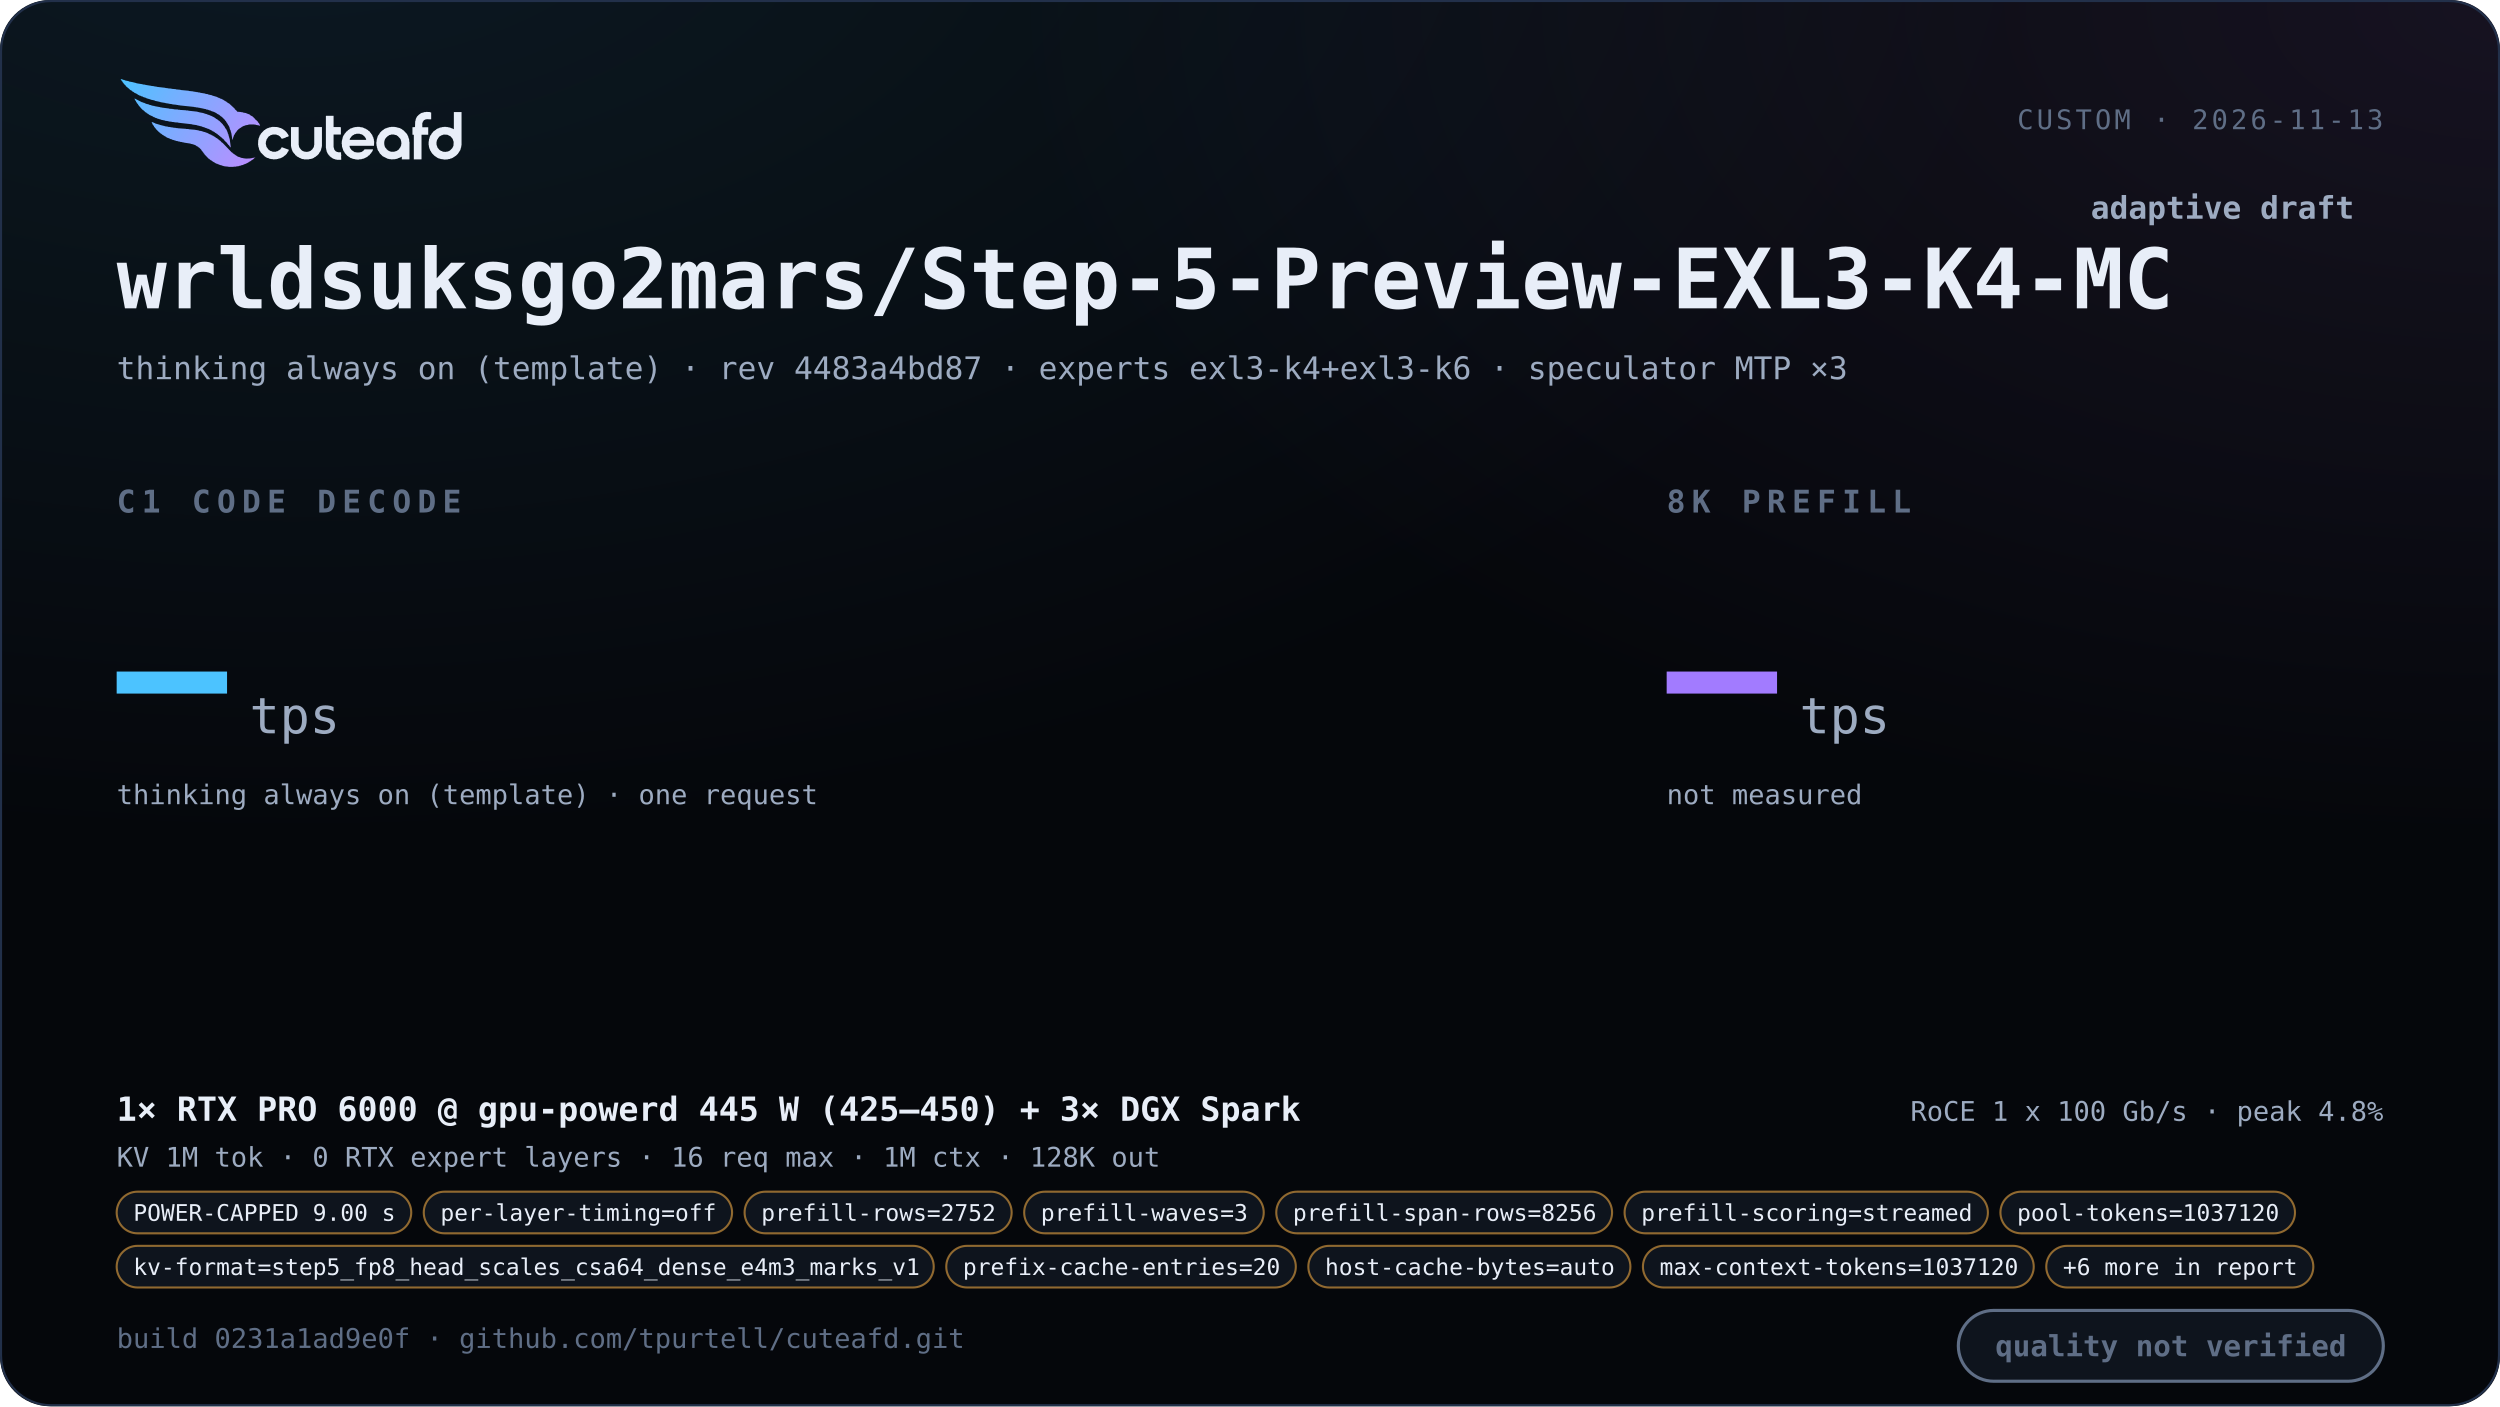
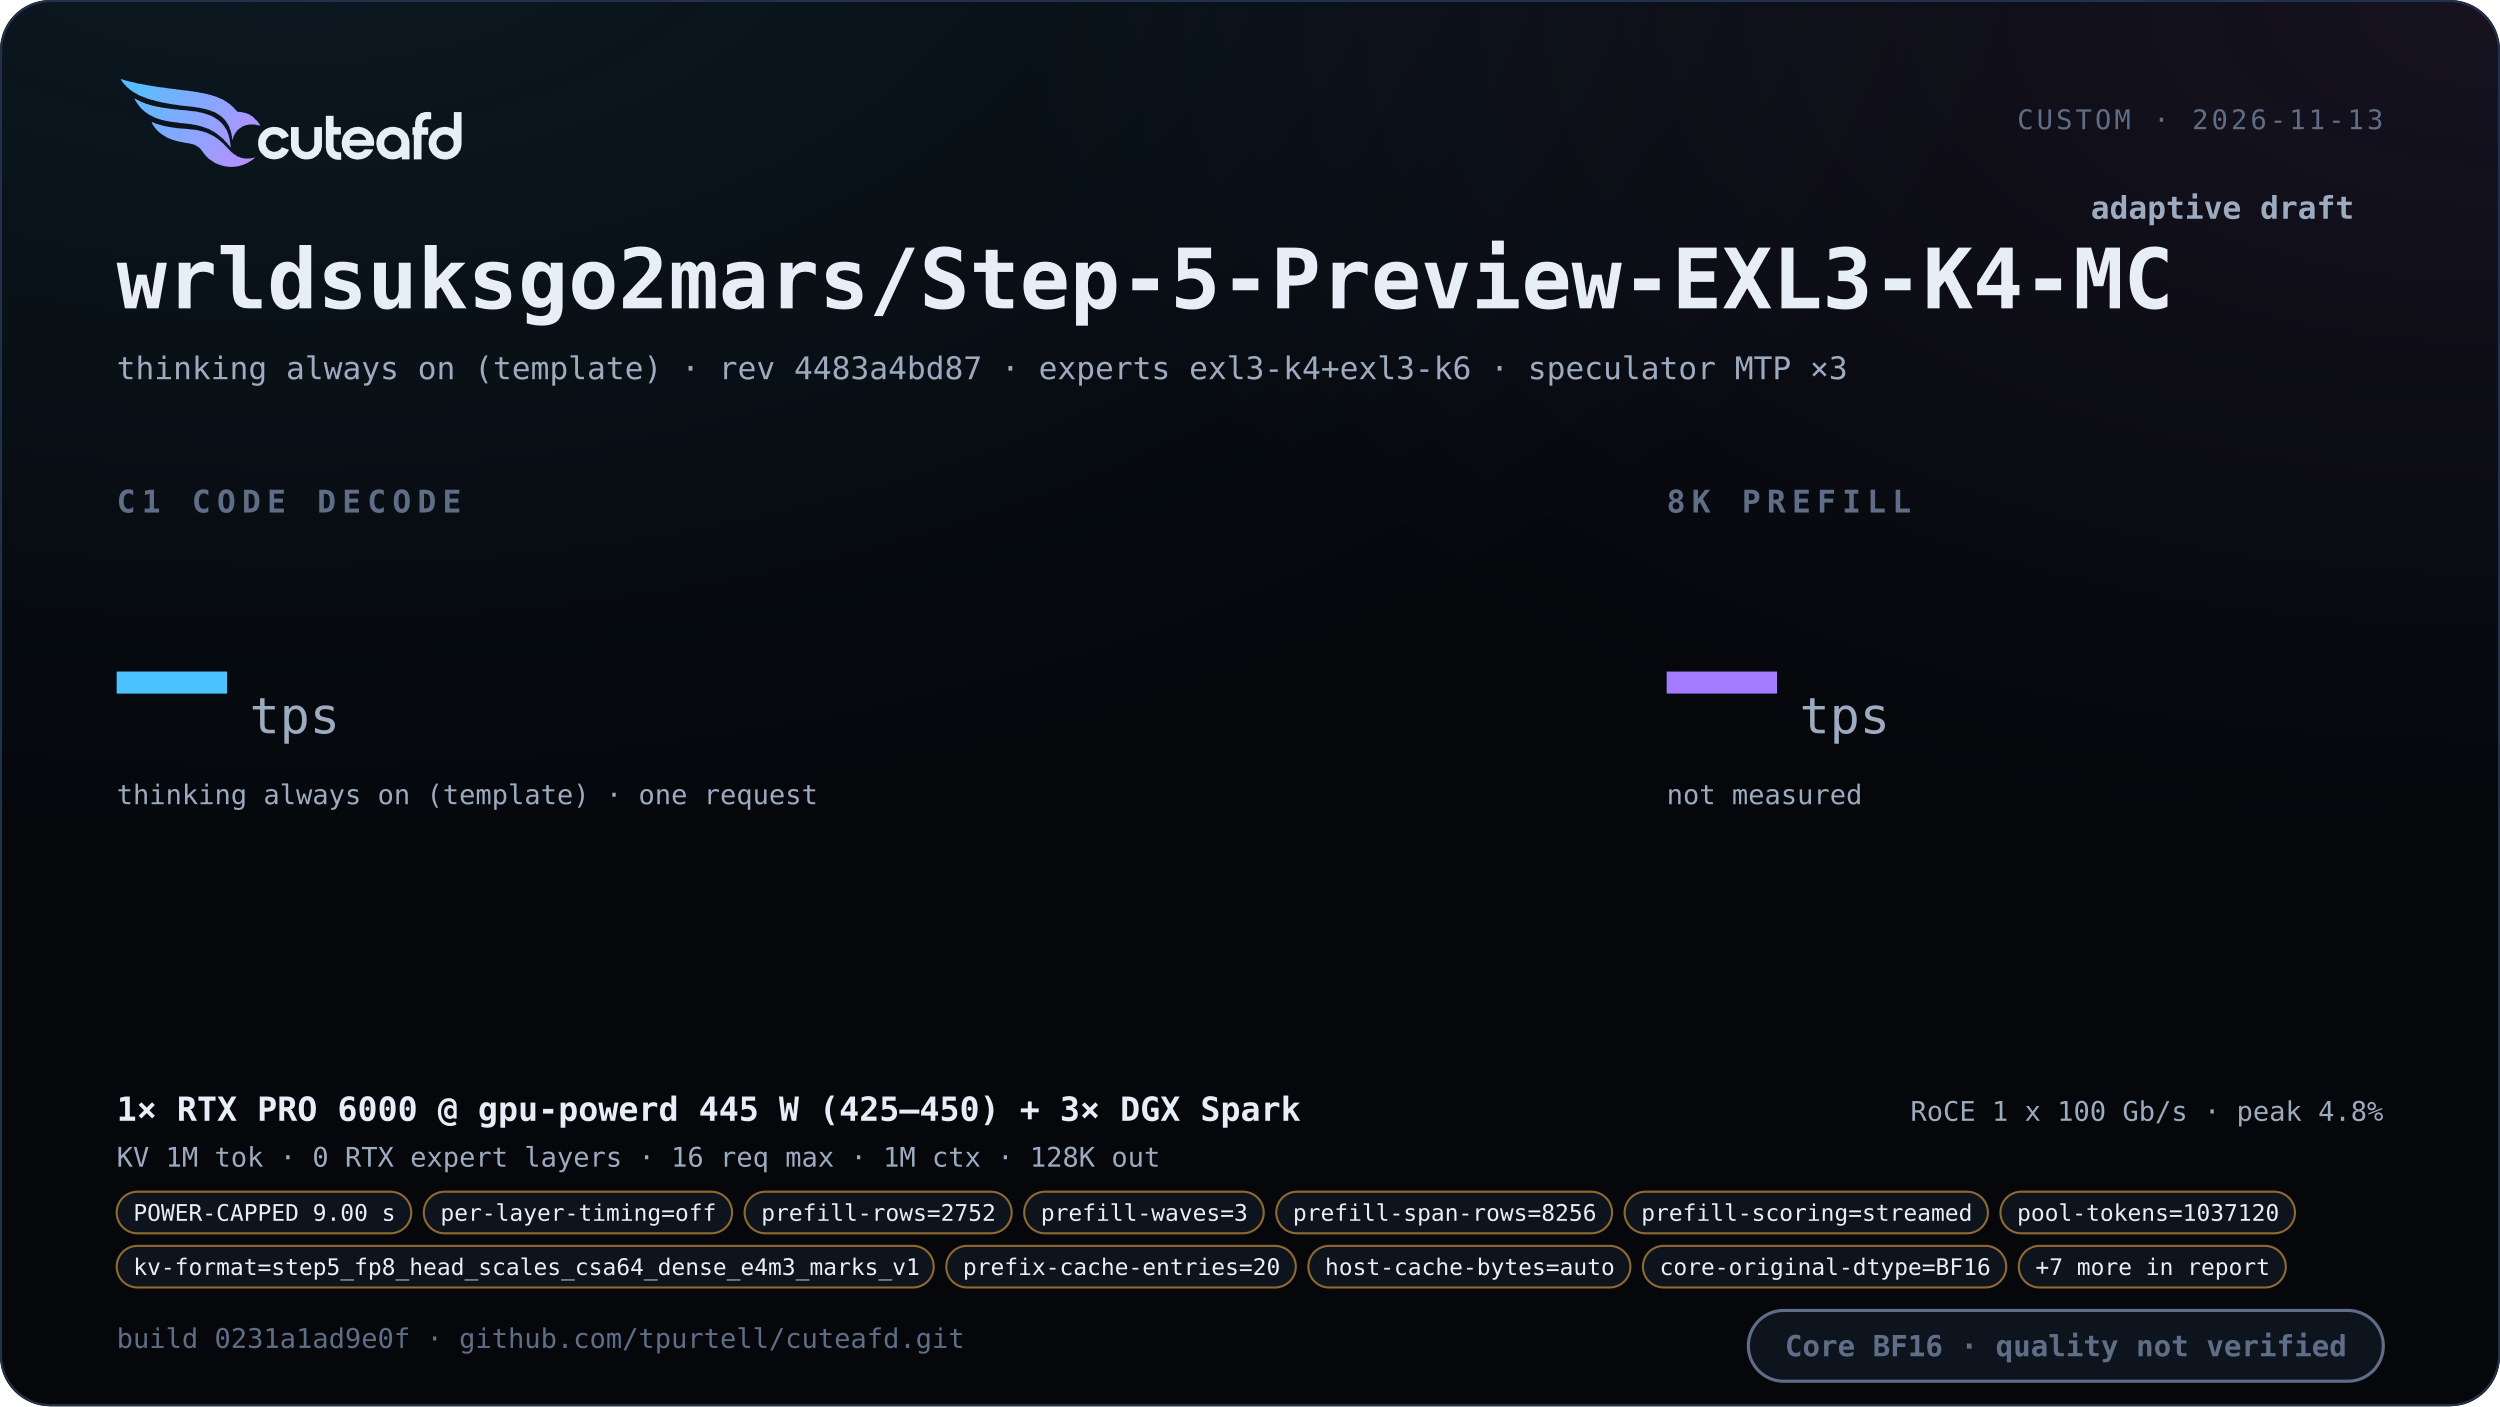
<svg xmlns="http://www.w3.org/2000/svg" width="1200" height="675" viewBox="0 0 1200 675">
  <defs>
    <linearGradient id="accent" x1="0" y1="0" x2="1" y2="0">
      <stop offset="0" stop-color="#4cc3ff" />
      <stop offset="1" stop-color="#c08bff" />
    </linearGradient>
    <pattern id="hazard" width="16" height="16" patternUnits="userSpaceOnUse" patternTransform="rotate(45)">
      <rect width="16" height="16" fill="#120405" />
      <rect width="8" height="16" fill="#ffb547" />
    </pattern>
    <radialGradient id="glow-a" cx="0.12" cy="-0.1" r="0.7">
      <stop offset="0" stop-color="#4cc3ff" stop-opacity="0.10" />
      <stop offset="1" stop-color="#4cc3ff" stop-opacity="0" />
    </radialGradient>
    <radialGradient id="glow-b" cx="1" cy="0" r="0.6">
      <stop offset="0" stop-color="#c08bff" stop-opacity="0.09" />
      <stop offset="1" stop-color="#c08bff" stop-opacity="0" />
    </radialGradient>
  </defs>
  <rect x="0" y="0" width="1200" height="675" rx="24" fill="#05070b" />
  <rect x="0" y="0" width="1200" height="675" rx="24" fill="url(#glow-a)" />
  <rect x="0" y="0" width="1200" height="675" rx="24" fill="url(#glow-b)" />
  <rect x="0.5" y="0.5" width="1199" height="674" rx="24" fill="none" stroke="#22304a" />
  <svg x="56" y="36" width="167.53" height="46" viewBox="81 149 1770 486" preserveAspectRatio="xMinYMid meet">
    <defs>
      <linearGradient id="cuteafd-swift" x1="101" y1="169" x2="808" y2="615" gradientUnits="userSpaceOnUse">
        <stop offset="0" stop-color="#4cc3ff" />
        <stop offset="1" stop-color="#c08bff" />
      </linearGradient>
    </defs>
    <path fill="url(#cuteafd-swift)" fill-rule="evenodd" d="M101 169L115 173 115 174 119 174 125 177 141 180 144 182 166 186 166 187 170 187 170 188 174 188 174 189 178 189 182 191 213 196 213 197 225 198 225 199 230 199 230 200 236 200 236 201 242 201 242 202 248 202 248 203 254 203 254 204 272 206 272 207 278 207 278 208 284 208 284 209 328 214 328 215 334 215 334 216 342 216 342 217 359 218 359 219 382 221 382 222 405 224 405 225 447 229 447 230 468 232 468 233 474 233 474 234 480 234 480 235 486 235 486 236 493 236 493 237 504 238 504 239 529 243 533 245 543 246 546 248 565 252 565 253 589 260 591 262 594 262 598 265 601 265 607 269 610 269 624 276 625 278 631 280 632 282 636 283 641 288 643 288 644 290 652 294 680 320 680 322 690 331 692 335 714 337 714 338 720 338 724 340 737 342 737 343 740 343 742 345 745 345 747 347 750 347 756 350 760 354 770 359 784 373 784 375 788 377 798 387 798 389 803 394 808 404 808 407 804 405 787 402 787 401 780 401 780 400 753 400 753 401 747 401 747 402 734 404 734 405 731 405 729 407 726 407 714 413 713 415 705 419 703 422 701 422 691 432 691 434 687 437 687 439 684 441 684 443 682 444 680 450 678 451 675 457 675 460 673 462 670 475 668 478 662 441 661 441 659 431 655 423 653 414 648 404 646 403 644 397 642 396 641 392 639 391 635 383 631 380 631 378 613 360 611 360 601 351 589 345 588 343 574 336 561 332 559 330 556 330 556 329 553 329 553 328 550 328 544 325 536 324 533 322 521 320 521 319 516 319 516 318 511 318 511 317 506 317 506 316 501 316 501 315 495 315 495 314 482 313 482 312 475 312 475 311 399 303 399 302 392 302 392 301 385 301 385 300 363 298 363 297 347 295 347 294 340 294 340 293 329 292 329 291 304 287 300 285 295 285 295 284 275 280 273 278 253 274 253 273 232 267 230 265 216 261 212 258 206 257 202 254 199 254 187 248 186 246 169 238 168 236 160 232 158 229 150 225 141 216 139 216 133 209 131 209 128 206 128 204 120 197 120 195 115 191 115 189 112 187 110 182 107 180 107 178 105 177ZM172 268L209 287 212 287 214 289 220 290 230 295 243 298 249 301 253 301 256 303 260 303 263 305 273 306 273 307 301 312 301 313 308 313 308 314 347 319 347 320 365 321 365 322 372 322 372 323 392 324 392 325 401 325 401 326 433 328 433 329 444 329 444 330 490 335 494 337 499 337 499 338 521 342 524 344 528 344 528 345 540 348 542 350 551 352 555 355 558 355 578 365 579 367 581 367 582 369 584 369 585 371 593 375 595 378 597 378 599 381 601 381 620 400 620 402 624 405 624 407 627 409 632 419 636 423 642 435 642 438 644 440 645 446 647 448 650 461 651 461 651 465 652 465 652 469 654 472 660 517 652 509 652 507 645 501 645 499 641 496 641 494 627 481 627 479 619 471 617 471 611 464 609 464 605 459 603 459 599 454 597 454 590 447 588 447 587 445 585 445 584 443 582 443 575 437 567 434 566 432 546 422 538 420 536 418 530 417 528 415 525 415 525 414 522 414 522 413 519 413 519 412 516 412 510 409 506 409 506 408 502 408 502 407 498 407 498 406 494 406 494 405 490 405 486 403 464 400 464 399 393 391 393 390 374 389 374 388 360 387 360 386 347 385 347 384 342 384 342 383 326 381 326 380 306 376 303 374 299 374 299 373 287 370 285 368 282 368 282 367 279 367 272 363 267 362 266 360 246 351 245 349 243 349 242 347 234 343 232 340 227 338 217 328 215 328 201 314 201 312 194 306 194 304 191 302 189 297 183 291 182 287 180 286 178 280 176 279 172 271ZM258 387L268 390 270 392 273 392 277 395 295 400 295 401 299 401 302 403 306 403 306 404 310 404 310 405 314 405 314 406 318 406 318 407 322 407 326 409 341 411 341 412 354 413 354 414 366 415 366 416 374 416 374 417 382 417 382 418 390 418 390 419 433 422 433 423 446 423 446 424 481 427 481 428 487 428 487 429 493 429 493 430 497 430 501 432 511 433 514 435 518 435 521 437 531 439 533 441 539 442 554 450 561 452 562 454 572 458 573 460 580 463 581 465 583 465 584 467 592 471 594 474 596 474 599 478 601 478 604 482 606 482 615 492 617 492 665 542 667 542 671 547 673 547 675 550 677 550 678 552 680 552 687 558 691 559 692 561 698 564 704 565 706 567 712 568 712 569 725 571 725 572 734 572 734 573 761 572 761 571 767 571 767 570 780 568 783 566 784 568 782 568 773 577 771 577 769 580 767 580 760 586 756 587 755 589 751 590 750 592 734 600 731 600 727 603 724 603 722 605 712 607 712 608 702 610 702 611 686 613 686 614 674 614 674 615 648 615 648 614 627 612 627 611 623 611 623 610 619 610 616 608 603 605 601 603 598 603 596 601 593 601 591 599 588 599 578 594 577 592 571 590 570 588 568 588 567 586 565 586 564 584 556 580 554 577 552 577 550 574 548 574 526 551 526 549 522 546 522 544 517 539 517 537 513 534 510 528 499 517 497 517 494 513 485 509 484 507 476 503 473 503 471 501 467 501 467 500 456 498 456 497 423 492 423 491 418 491 418 490 412 490 412 489 402 488 402 487 393 486 393 485 381 483 378 481 374 481 374 480 362 477 360 475 354 474 345 469 342 469 332 464 331 462 325 460 324 458 320 457 319 455 311 451 309 448 304 446 300 441 298 441 279 422 279 420 274 416 274 414 271 412 270 408 264 401Z" />
    <path fill="#e8eef8" fill-rule="evenodd" d="M1650 336L1670 337 1670 338 1676 339 1676 373 1675 374 1652 373 1652 374 1648 374 1640 378 1637 381 1637 383 1634 385 1632 392 1631 392 1631 413 1632 414 1661 414 1661 452 1627 452 1627 576 1626 577 1588 577 1588 454 1587 452 1581 452 1581 414 1594 413 1595 383 1596 383 1598 372 1604 360 1616 348 1618 348 1622 344 1628 341 1634 340 1634 339 1638 339 1642 337 1650 337ZM1791 337L1830 337 1830 506 1829 506 1828 517 1827 517 1824 529 1822 533 1820 534 1819 538 1817 539 1817 541 1815 542 1815 544 1813 545 1813 547 1801 559 1799 559 1798 561 1796 561 1794 564 1790 565 1789 567 1779 572 1776 572 1770 575 1761 576 1761 577 1740 578 1740 577 1723 575 1723 574 1714 572 1704 567 1703 565 1698 563 1696 560 1694 560 1680 546 1680 544 1677 542 1674 535 1672 534 1670 527 1668 525 1666 516 1665 516 1664 505 1663 505 1663 486 1664 486 1665 474 1666 474 1669 462 1673 454 1675 453 1679 445 1683 442 1683 440 1690 433 1692 433 1695 429 1697 429 1704 423 1712 419 1715 419 1719 416 1731 414 1731 413 1739 413 1739 412 1753 412 1753 413 1761 413 1761 414 1770 415 1770 416 1776 417 1778 419 1781 419 1791 424ZM1143 356L1181 356 1181 413 1217 413 1217 416 1218 416 1218 450 1217 451 1181 451 1181 515 1182 515 1182 520 1183 520 1185 528 1192 536 1194 536 1197 539 1204 540 1204 541 1219 541 1219 553 1220 553 1220 561 1219 561 1220 578 1219 579 1197 579 1197 578 1188 577 1186 575 1183 575 1173 570 1172 568 1167 566 1164 562 1162 562 1161 559 1156 555 1156 553 1153 551 1146 537 1144 526 1143 526 1143 519 1142 519 1142 357ZM870 412L897 413 897 414 901 414 901 415 905 415 907 417 913 418 925 424 930 429 932 429 944 441 944 443 947 445 947 447 949 448 954 458 954 460 951 460 947 463 941 464 937 467 934 467 934 468 918 473 917 470 914 468 914 466 906 458 904 458 903 456 899 454 896 454 890 451 871 451 871 452 862 454 856 459 854 459 849 464 849 466 846 468 844 473 842 474 839 485 838 485 838 492 837 492 837 498 838 498 838 504 839 504 840 511 843 517 845 518 845 520 848 522 848 524 854 530 856 530 857 532 863 535 866 535 872 538 889 538 889 537 898 535 901 532 905 531 907 528 909 528 913 524 913 522 915 521 918 515 954 528 953 533 951 537 949 538 948 542 946 543 944 548 934 558 932 558 926 564 912 571 899 574 899 575 894 575 894 576 874 577 874 576 861 575 861 574 857 574 849 570 846 570 836 565 835 563 833 563 811 541 810 537 808 536 804 528 801 515 800 515 800 511 799 511 799 504 798 504 799 478 800 478 801 470 805 462 805 459 807 455 809 454 810 450 812 449 812 447 829 429 834 427 836 424 848 418 851 418 853 416 864 414 864 413 870 413ZM1298 412L1314 412 1314 413 1329 415 1339 420 1342 420 1345 423 1352 426 1353 428 1355 428 1359 433 1361 433 1366 438 1366 440 1371 444 1371 446 1377 453 1379 460 1382 464 1384 473 1385 473 1386 485 1387 485 1386 508 1262 508 1262 512 1263 512 1263 515 1267 523 1270 525 1270 527 1275 532 1277 532 1278 534 1280 534 1281 536 1283 536 1284 538 1288 540 1297 541 1297 542 1313 542 1313 541 1321 540 1327 537 1328 535 1330 535 1337 528 1337 526 1381 526 1380 531 1376 539 1372 543 1372 545 1365 551 1365 553 1361 557 1359 557 1352 564 1334 573 1324 575 1324 576 1310 577 1310 578 1297 578 1297 577 1290 577 1290 576 1278 574 1278 573 1275 573 1273 571 1270 571 1264 568 1263 566 1259 565 1254 560 1252 560 1238 545 1238 543 1236 542 1235 538 1233 537 1229 529 1229 526 1227 524 1227 520 1224 514 1223 499 1222 499 1223 482 1224 482 1224 477 1225 477 1228 463 1233 453 1235 452 1236 448 1243 441 1243 439 1247 435 1249 435 1255 428 1257 428 1258 426 1260 426 1261 424 1263 424 1264 422 1270 419 1273 419 1281 415 1285 415 1289 413 1298 413ZM1472 412L1491 412 1491 413 1498 413 1498 414 1503 414 1503 415 1516 418 1528 424 1533 429 1535 429 1553 448 1560 462 1560 465 1561 465 1561 468 1564 474 1565 488 1566 488 1566 576 1565 577 1527 577 1527 564 1526 563 1518 568 1515 568 1514 570 1511 570 1503 574 1495 575 1495 576 1472 577 1472 576 1464 576 1464 575 1456 574 1430 561 1415 546 1410 536 1408 535 1404 527 1402 518 1401 518 1400 509 1399 509 1399 501 1398 501 1398 488 1399 488 1400 475 1401 475 1401 471 1402 471 1404 462 1408 454 1410 453 1410 451 1412 450 1416 442 1428 430 1430 430 1432 427 1434 427 1438 423 1446 419 1449 419 1451 417 1457 416 1457 415 1461 415 1465 413 1472 413ZM965 413L1004 413 1004 504 1005 504 1005 510 1006 510 1006 513 1009 519 1019 531 1021 531 1022 533 1028 536 1031 536 1034 538 1041 538 1041 539 1053 538 1053 537 1056 537 1056 536 1059 536 1065 533 1075 524 1076 520 1078 519 1081 513 1082 505 1083 505 1083 413 1122 413 1122 511 1121 511 1121 517 1120 517 1117 530 1112 540 1110 541 1106 549 1096 559 1094 559 1091 563 1084 566 1083 568 1073 573 1070 573 1070 574 1056 576 1056 577 1031 577 1031 576 1021 575 1011 570 1008 570 1007 568 995 562 991 557 989 557 986 554 986 552 977 543 977 541 975 540 971 532 971 529 969 527 967 517 966 517 966 511 965 511ZM1263 478L1346 478 1346 474 1342 466 1340 465 1340 463 1329 453 1323 450 1314 448 1314 447 1296 447 1296 448 1286 450 1283 453 1279 454 1277 457 1275 457 1272 460 1272 462 1269 464 1269 466 1266 468 1263 474ZM1524 499L1525 499 1524 485 1523 485 1523 481 1522 481 1522 478 1519 472 1506 458 1504 458 1503 456 1499 454 1489 452 1489 451 1472 451 1472 452 1463 454 1457 459 1455 459 1452 463 1449 464 1449 466 1444 471 1440 479 1439 486 1438 486 1438 502 1439 502 1439 507 1440 507 1440 510 1444 518 1450 524 1450 526 1454 528 1456 531 1468 537 1472 537 1472 538 1489 538 1489 537 1493 537 1493 536 1496 536 1496 535 1499 535 1505 532 1507 529 1509 529 1513 525 1513 523 1517 520 1517 518 1521 514 1521 511 1524 505ZM1703 503L1704 503 1704 507 1705 507 1708 517 1719 530 1721 530 1725 534 1728 534 1736 538 1752 539 1752 538 1761 537 1771 532 1783 520 1789 508 1790 487 1789 487 1789 483 1788 483 1785 473 1774 460 1758 452 1739 451 1739 452 1735 452 1735 453 1725 456 1724 458 1719 460 1714 465 1714 467 1711 469 1711 471 1707 475 1707 478 1705 480 1704 487 1703 487Z" />
  </svg>
  <text x="1144" y="62" font-family="ui-monospace, 'SF Mono', 'JetBrains Mono', 'Cascadia Mono', Menlo, Consolas, 'DejaVu Sans Mono', monospace" font-size="13" fill="#5f6e86" text-anchor="end" letter-spacing="1.5">CUSTOM · 2026-11-13</text>
  <text x="1130" y="105" font-family="ui-monospace, 'SF Mono', 'JetBrains Mono', 'Cascadia Mono', Menlo, Consolas, 'DejaVu Sans Mono', monospace" font-size="15" fill="#9dabc1" font-weight="600" text-anchor="end">adaptive draft</text>
  <text x="56" y="148" font-family="ui-monospace, 'SF Mono', 'JetBrains Mono', 'Cascadia Mono', Menlo, Consolas, 'DejaVu Sans Mono', monospace" font-size="40" fill="#e8eef8" font-weight="700">wrldsuksgo2mars/Step-5-Preview-EXL3-K4-MC</text>
  <text x="56" y="182" font-family="ui-monospace, 'SF Mono', 'JetBrains Mono', 'Cascadia Mono', Menlo, Consolas, 'DejaVu Sans Mono', monospace" font-size="15" fill="#9dabc1">thinking always on (template) · rev 4483a4bd87 · experts exl3-k4+exl3-k6 · speculator MTP ×3</text>
  <text x="56" y="246" font-family="ui-monospace, 'SF Mono', 'JetBrains Mono', 'Cascadia Mono', Menlo, Consolas, 'DejaVu Sans Mono', monospace" font-size="15" fill="#5f6e86" font-weight="600" letter-spacing="3">C1 CODE DECODE</text>
  <text x="56" y="352" font-family="ui-monospace, 'SF Mono', 'JetBrains Mono', 'Cascadia Mono', Menlo, Consolas, 'DejaVu Sans Mono', monospace" font-size="88" fill="#4cc3ff" font-weight="700" letter-spacing="-3">—</text>
  <text x="119.8" y="352" font-family="ui-monospace, 'SF Mono', 'JetBrains Mono', 'Cascadia Mono', Menlo, Consolas, 'DejaVu Sans Mono', monospace" font-size="24" fill="#9dabc1">tps</text>
  <text x="56" y="386" font-family="ui-monospace, 'SF Mono', 'JetBrains Mono', 'Cascadia Mono', Menlo, Consolas, 'DejaVu Sans Mono', monospace" font-size="13" fill="#9dabc1">thinking always on (template) · one request</text>
  <text x="800" y="246" font-family="ui-monospace, 'SF Mono', 'JetBrains Mono', 'Cascadia Mono', Menlo, Consolas, 'DejaVu Sans Mono', monospace" font-size="15" fill="#5f6e86" font-weight="600" letter-spacing="3">8K PREFILL</text>
  <text x="800" y="352" font-family="ui-monospace, 'SF Mono', 'JetBrains Mono', 'Cascadia Mono', Menlo, Consolas, 'DejaVu Sans Mono', monospace" font-size="88" fill="#a27bff" font-weight="700" letter-spacing="-3">—</text>
  <text x="863.8" y="352" font-family="ui-monospace, 'SF Mono', 'JetBrains Mono', 'Cascadia Mono', Menlo, Consolas, 'DejaVu Sans Mono', monospace" font-size="24" fill="#9dabc1">tps</text>
  <text x="800" y="386" font-family="ui-monospace, 'SF Mono', 'JetBrains Mono', 'Cascadia Mono', Menlo, Consolas, 'DejaVu Sans Mono', monospace" font-size="13" fill="#9dabc1">not measured</text>
  <text x="56" y="538" font-family="ui-monospace, 'SF Mono', 'JetBrains Mono', 'Cascadia Mono', Menlo, Consolas, 'DejaVu Sans Mono', monospace" font-size="16" fill="#e8eef8" font-weight="600">1× RTX PRO 6000 @ gpu-powerd 445 W (425–450) + 3× DGX Spark</text>
  <text x="1144" y="538" font-family="ui-monospace, 'SF Mono', 'JetBrains Mono', 'Cascadia Mono', Menlo, Consolas, 'DejaVu Sans Mono', monospace" font-size="13" fill="#9dabc1" text-anchor="end">RoCE 1 x 100 Gb/s · peak 4.8%</text>
  <text x="56" y="560" font-family="ui-monospace, 'SF Mono', 'JetBrains Mono', 'Cascadia Mono', Menlo, Consolas, 'DejaVu Sans Mono', monospace" font-size="13" fill="#9dabc1">KV 1M tok · 0 RTX expert layers · 16 req max · 1M ctx · 128K out</text>
  <rect x="56" y="572" width="141.4" height="20" rx="10" fill="#0e141d" stroke="#ffb547" stroke-opacity="0.55" />
  <text x="64" y="586" font-family="ui-monospace, 'SF Mono', 'JetBrains Mono', 'Cascadia Mono', Menlo, Consolas, 'DejaVu Sans Mono', monospace" font-size="11" fill="#e8eef8">POWER-CAPPED 9.00 s</text>
  <rect x="203.4" y="572" width="148" height="20" rx="10" fill="#0e141d" stroke="#ffb547" stroke-opacity="0.55" />
  <text x="211.4" y="586" font-family="ui-monospace, 'SF Mono', 'JetBrains Mono', 'Cascadia Mono', Menlo, Consolas, 'DejaVu Sans Mono', monospace" font-size="11" fill="#e8eef8">per-layer-timing=off</text>
  <rect x="357.4" y="572" width="128.2" height="20" rx="10" fill="#0e141d" stroke="#ffb547" stroke-opacity="0.55" />
  <text x="365.4" y="586" font-family="ui-monospace, 'SF Mono', 'JetBrains Mono', 'Cascadia Mono', Menlo, Consolas, 'DejaVu Sans Mono', monospace" font-size="11" fill="#e8eef8">prefill-rows=2752</text>
  <rect x="491.6" y="572" width="115" height="20" rx="10" fill="#0e141d" stroke="#ffb547" stroke-opacity="0.55" />
  <text x="499.6" y="586" font-family="ui-monospace, 'SF Mono', 'JetBrains Mono', 'Cascadia Mono', Menlo, Consolas, 'DejaVu Sans Mono', monospace" font-size="11" fill="#e8eef8">prefill-waves=3</text>
  <rect x="612.6" y="572" width="161.2" height="20" rx="10" fill="#0e141d" stroke="#ffb547" stroke-opacity="0.55" />
  <text x="620.6" y="586" font-family="ui-monospace, 'SF Mono', 'JetBrains Mono', 'Cascadia Mono', Menlo, Consolas, 'DejaVu Sans Mono', monospace" font-size="11" fill="#e8eef8">prefill-span-rows=8256</text>
  <rect x="779.8" y="572" width="174.4" height="20" rx="10" fill="#0e141d" stroke="#ffb547" stroke-opacity="0.55" />
  <text x="787.8" y="586" font-family="ui-monospace, 'SF Mono', 'JetBrains Mono', 'Cascadia Mono', Menlo, Consolas, 'DejaVu Sans Mono', monospace" font-size="11" fill="#e8eef8">prefill-scoring=streamed</text>
  <rect x="960.2" y="572" width="141.4" height="20" rx="10" fill="#0e141d" stroke="#ffb547" stroke-opacity="0.55" />
  <text x="968.2" y="586" font-family="ui-monospace, 'SF Mono', 'JetBrains Mono', 'Cascadia Mono', Menlo, Consolas, 'DejaVu Sans Mono', monospace" font-size="11" fill="#e8eef8">pool-tokens=1037120</text>
  <rect x="56" y="598" width="392.2" height="20" rx="10" fill="#0e141d" stroke="#ffb547" stroke-opacity="0.55" />
  <text x="64" y="612" font-family="ui-monospace, 'SF Mono', 'JetBrains Mono', 'Cascadia Mono', Menlo, Consolas, 'DejaVu Sans Mono', monospace" font-size="11" fill="#e8eef8">kv-format=step5_fp8_head_scales_csa64_dense_e4m3_marks_v1</text>
  <rect x="454.2" y="598" width="167.8" height="20" rx="10" fill="#0e141d" stroke="#ffb547" stroke-opacity="0.55" />
  <text x="462.2" y="612" font-family="ui-monospace, 'SF Mono', 'JetBrains Mono', 'Cascadia Mono', Menlo, Consolas, 'DejaVu Sans Mono', monospace" font-size="11" fill="#e8eef8">prefix-cache-entries=20</text>
  <rect x="628" y="598" width="154.6" height="20" rx="10" fill="#0e141d" stroke="#ffb547" stroke-opacity="0.55" />
  <text x="636" y="612" font-family="ui-monospace, 'SF Mono', 'JetBrains Mono', 'Cascadia Mono', Menlo, Consolas, 'DejaVu Sans Mono', monospace" font-size="11" fill="#e8eef8">host-cache-bytes=auto</text>
-   <rect x="788.6" y="598" width="187.6" height="20" rx="10" fill="#0e141d" stroke="#ffb547" stroke-opacity="0.55" />
-   <text x="796.6" y="612" font-family="ui-monospace, 'SF Mono', 'JetBrains Mono', 'Cascadia Mono', Menlo, Consolas, 'DejaVu Sans Mono', monospace" font-size="11" fill="#e8eef8">max-context-tokens=1037120</text>
-   <rect x="982.2" y="598" width="128.2" height="20" rx="10" fill="#0e141d" stroke="#ffb547" stroke-opacity="0.55" />
-   <text x="990.2" y="612" font-family="ui-monospace, 'SF Mono', 'JetBrains Mono', 'Cascadia Mono', Menlo, Consolas, 'DejaVu Sans Mono', monospace" font-size="11" fill="#e8eef8">+6 more in report</text>
+   <rect x="788.6" y="598" width="174.4" height="20" rx="10" fill="#0e141d" stroke="#ffb547" stroke-opacity="0.55" />
+   <text x="796.6" y="612" font-family="ui-monospace, 'SF Mono', 'JetBrains Mono', 'Cascadia Mono', Menlo, Consolas, 'DejaVu Sans Mono', monospace" font-size="11" fill="#e8eef8">core-original-dtype=BF16</text>
+   <rect x="969" y="598" width="128.2" height="20" rx="10" fill="#0e141d" stroke="#ffb547" stroke-opacity="0.55" />
+   <text x="977" y="612" font-family="ui-monospace, 'SF Mono', 'JetBrains Mono', 'Cascadia Mono', Menlo, Consolas, 'DejaVu Sans Mono', monospace" font-size="11" fill="#e8eef8">+7 more in report</text>
  <text x="56" y="647" font-family="ui-monospace, 'SF Mono', 'JetBrains Mono', 'Cascadia Mono', Menlo, Consolas, 'DejaVu Sans Mono', monospace" font-size="13" fill="#5f6e86">build 0231a1ad9e0f · github.com/tpurtell/cuteafd.git</text>
-   <rect x="940" y="629" width="204" height="34" rx="17" fill="#0e141d" stroke="#5f6e86" stroke-width="1.5" />
-   <text x="1042" y="651" font-family="ui-monospace, 'SF Mono', 'JetBrains Mono', 'Cascadia Mono', Menlo, Consolas, 'DejaVu Sans Mono', monospace" font-size="14" fill="#5f6e86" font-weight="600" text-anchor="middle">quality not verified</text>
+   <rect x="839.2" y="629" width="304.8" height="34" rx="17" fill="#0e141d" stroke="#5f6e86" stroke-width="1.5" />
+   <text x="991.6" y="651" font-family="ui-monospace, 'SF Mono', 'JetBrains Mono', 'Cascadia Mono', Menlo, Consolas, 'DejaVu Sans Mono', monospace" font-size="14" fill="#5f6e86" font-weight="600" text-anchor="middle">Core BF16 · quality not verified</text>
</svg>
